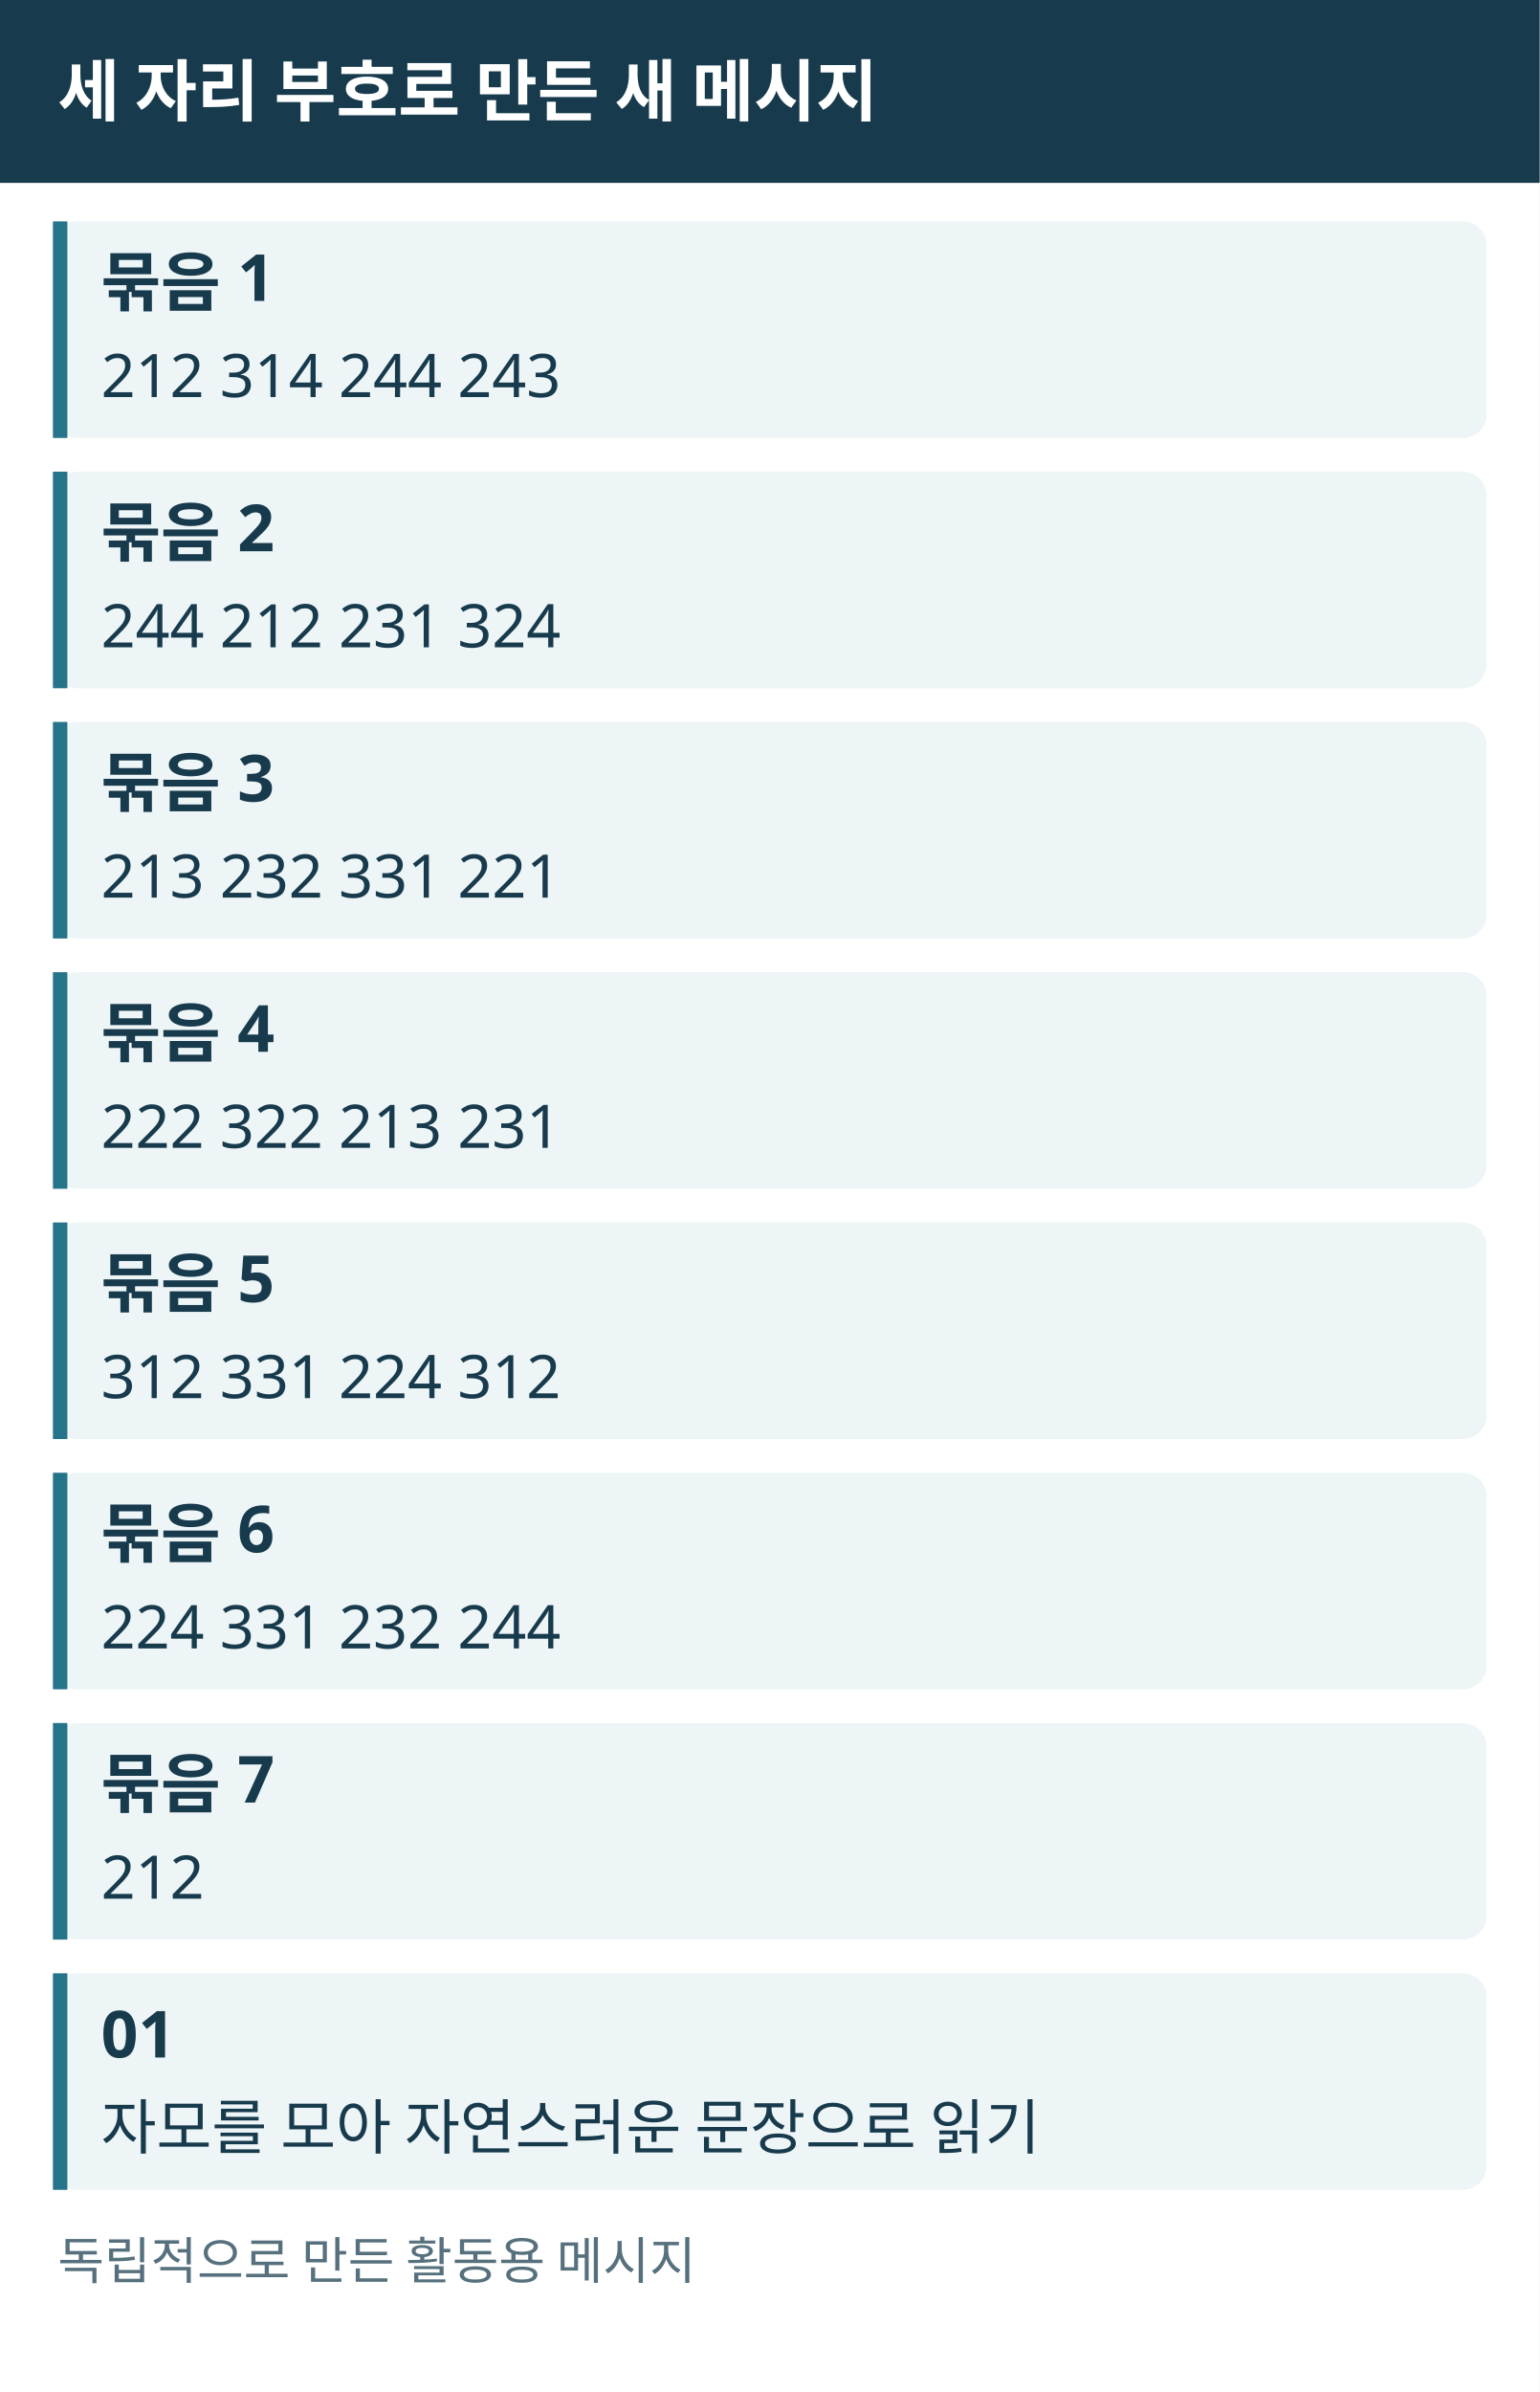
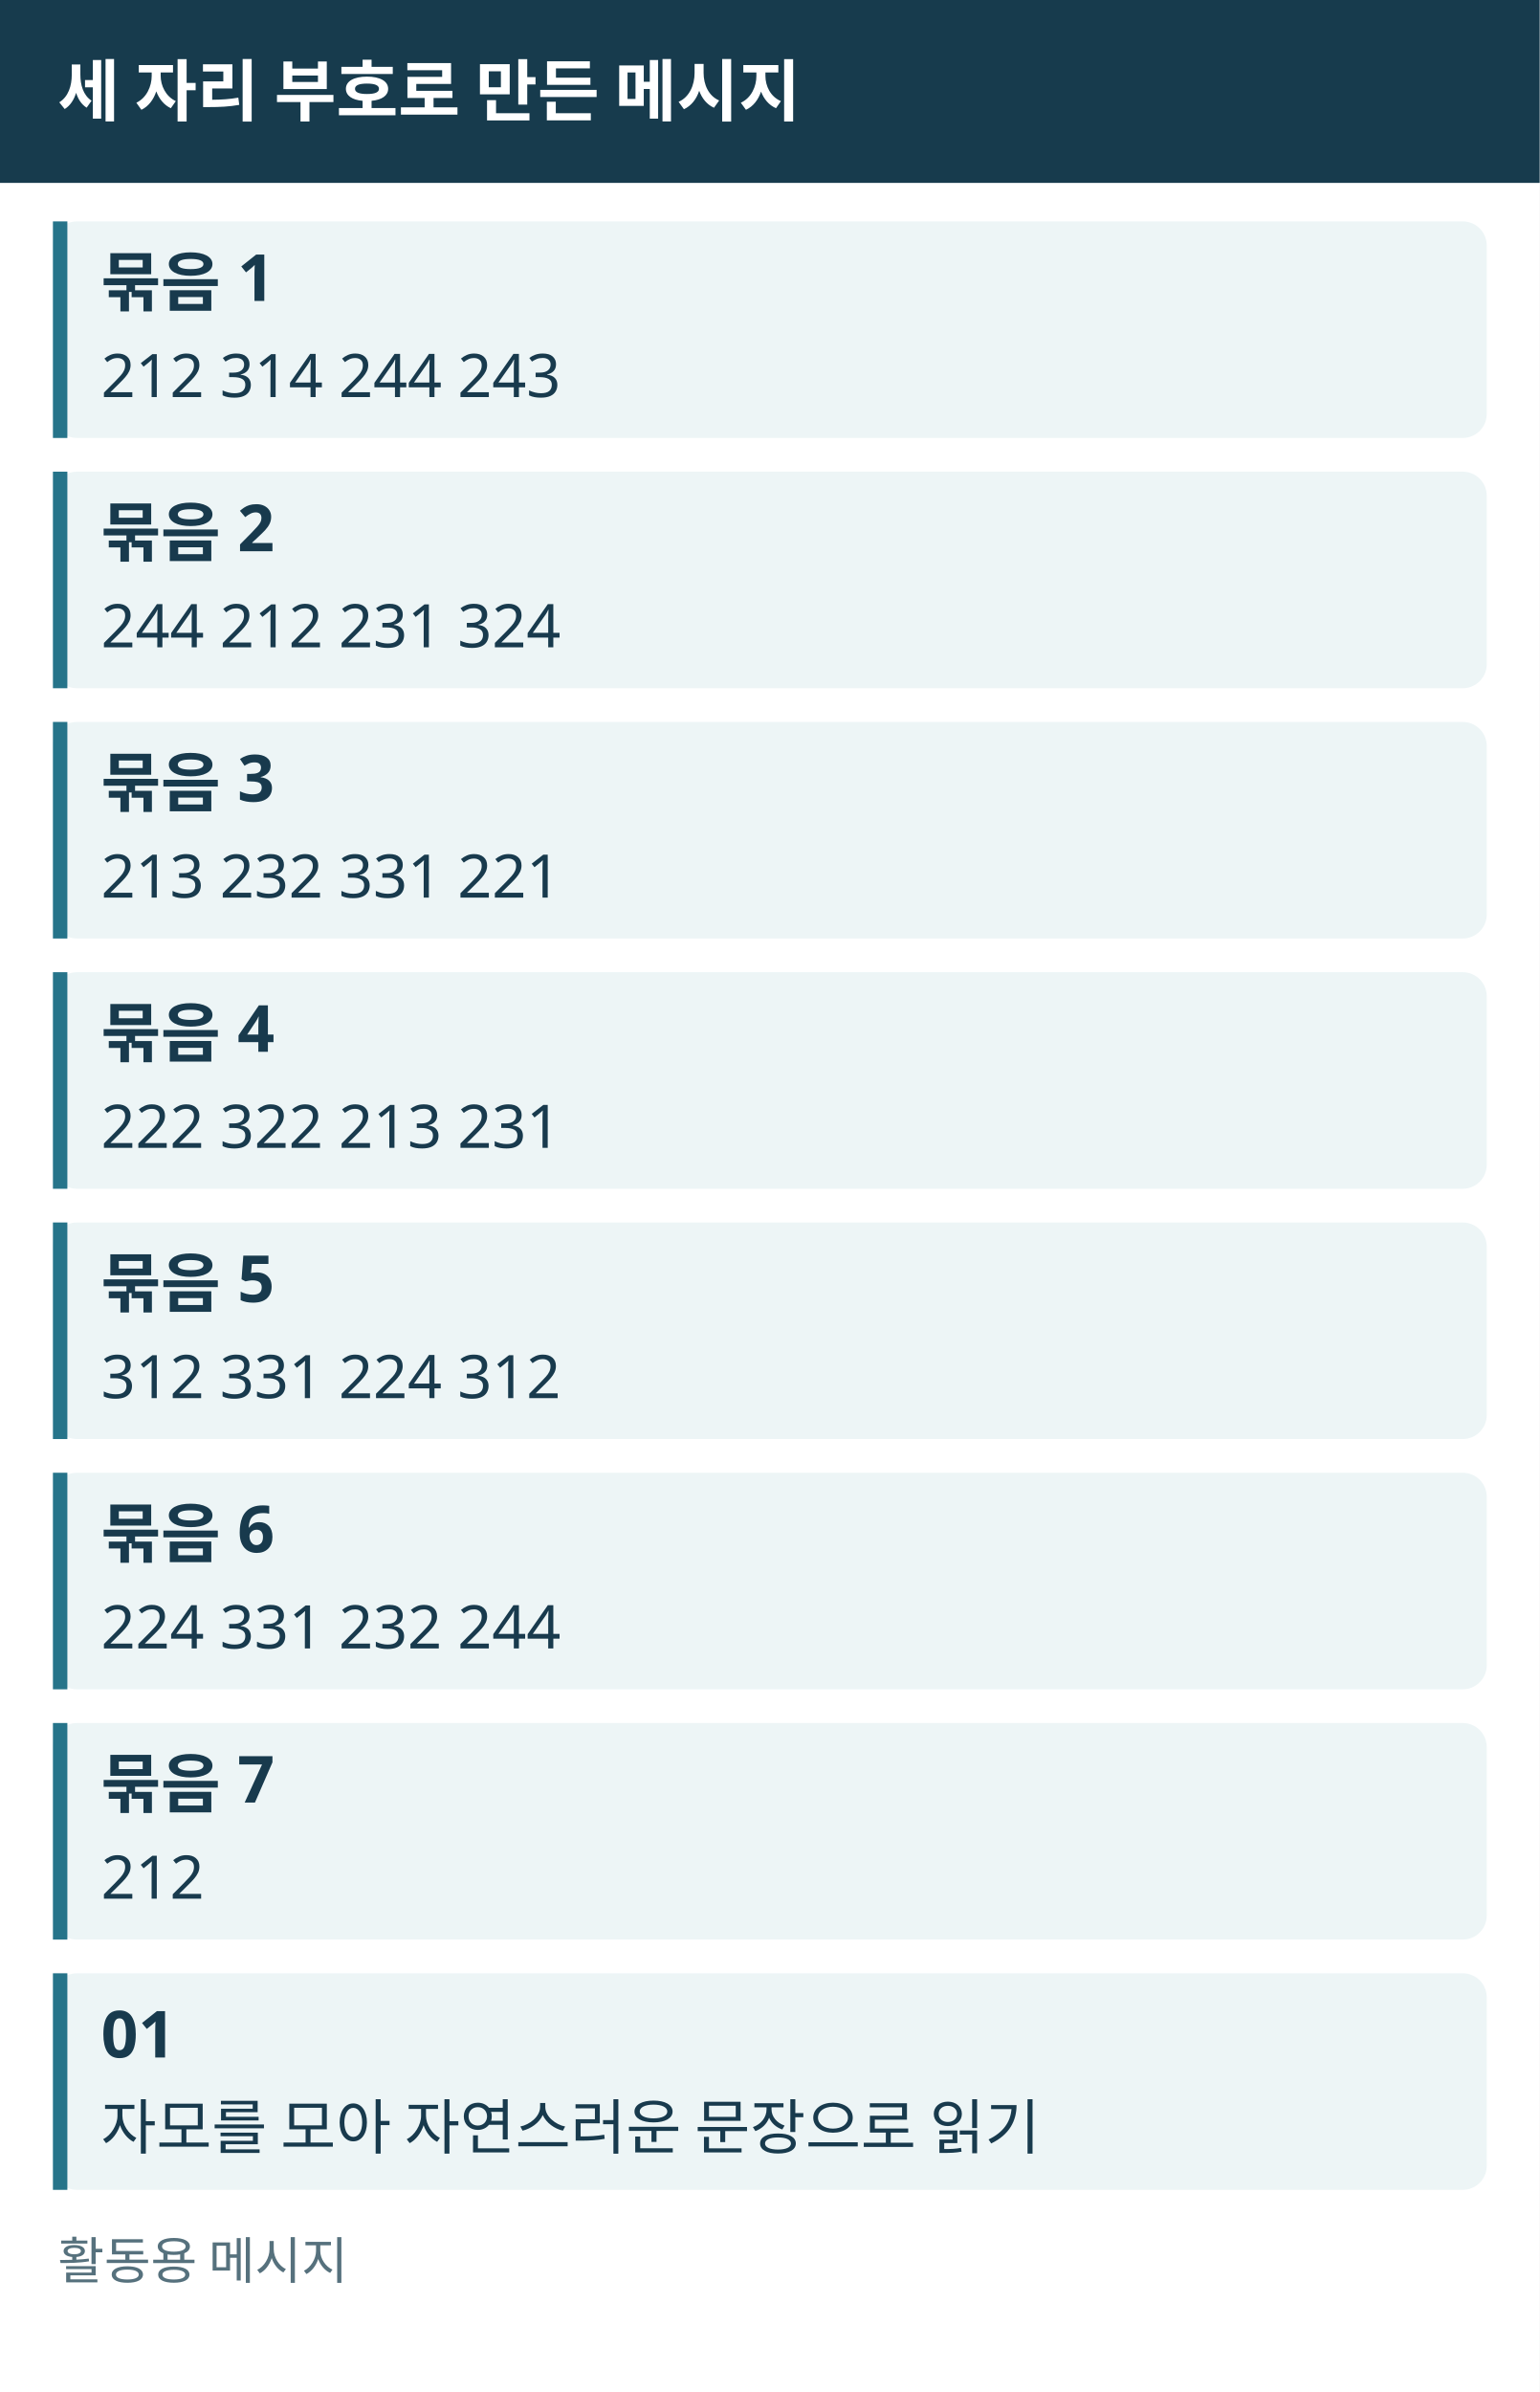
<svg xmlns="http://www.w3.org/2000/svg" viewBox="0 0 640 994" role="img">
  <g font-family="Malgun Gothic, Noto Sans KR, sans-serif">
    <rect width="640" height="994" fill="#ffffff" />
    <rect x="0" y="0" width="640" height="76" fill="#173b4d" />
-     <text x="24" y="48" fill="#ffffff" font-size="28" font-weight="700">세 자리 부호로 만든 새 메시지</text>
+     <text x="24" y="48" fill="#ffffff" font-size="28" font-weight="700">세 자리 부호로 만든 메시지</text>
    <rect x="22" y="92" width="596" height="90" rx="10" fill="#edf5f6" stroke="none" />
    <rect x="22" y="92" width="6" height="90" rx="0" fill="#26748a" stroke="none" />
    <text x="42" y="127" font-size="27" fill="#183a4d" font-weight="700" text-anchor="start">묶음 1</text>
    <text x="42" y="165" font-size="25" fill="#183a4d" font-weight="400" text-anchor="start">212 314 244 243</text>
    <rect x="22" y="196" width="596" height="90" rx="10" fill="#edf5f6" stroke="none" />
    <rect x="22" y="196" width="6" height="90" rx="0" fill="#26748a" stroke="none" />
    <text x="42" y="231" font-size="27" fill="#183a4d" font-weight="700" text-anchor="start">묶음 2</text>
    <text x="42" y="269" font-size="25" fill="#183a4d" font-weight="400" text-anchor="start">244 212 231 324</text>
    <rect x="22" y="300" width="596" height="90" rx="10" fill="#edf5f6" stroke="none" />
    <rect x="22" y="300" width="6" height="90" rx="0" fill="#26748a" stroke="none" />
    <text x="42" y="335" font-size="27" fill="#183a4d" font-weight="700" text-anchor="start">묶음 3</text>
    <text x="42" y="373" font-size="25" fill="#183a4d" font-weight="400" text-anchor="start">213 232 331 221</text>
    <rect x="22" y="404" width="596" height="90" rx="10" fill="#edf5f6" stroke="none" />
    <rect x="22" y="404" width="6" height="90" rx="0" fill="#26748a" stroke="none" />
    <text x="42" y="439" font-size="27" fill="#183a4d" font-weight="700" text-anchor="start">묶음 4</text>
    <text x="42" y="477" font-size="25" fill="#183a4d" font-weight="400" text-anchor="start">222 322 213 231</text>
    <rect x="22" y="508" width="596" height="90" rx="10" fill="#edf5f6" stroke="none" />
    <rect x="22" y="508" width="6" height="90" rx="0" fill="#26748a" stroke="none" />
    <text x="42" y="543" font-size="27" fill="#183a4d" font-weight="700" text-anchor="start">묶음 5</text>
    <text x="42" y="581" font-size="25" fill="#183a4d" font-weight="400" text-anchor="start">312 331 224 312</text>
    <rect x="22" y="612" width="596" height="90" rx="10" fill="#edf5f6" stroke="none" />
    <rect x="22" y="612" width="6" height="90" rx="0" fill="#26748a" stroke="none" />
    <text x="42" y="647" font-size="27" fill="#183a4d" font-weight="700" text-anchor="start">묶음 6</text>
    <text x="42" y="685" font-size="25" fill="#183a4d" font-weight="400" text-anchor="start">224 331 232 244</text>
    <rect x="22" y="716" width="596" height="90" rx="10" fill="#edf5f6" stroke="none" />
    <rect x="22" y="716" width="6" height="90" rx="0" fill="#26748a" stroke="none" />
    <text x="42" y="751" font-size="27" fill="#183a4d" font-weight="700" text-anchor="start">묶음 7</text>
    <text x="42" y="789" font-size="25" fill="#183a4d" font-weight="400" text-anchor="start">212</text>
    <rect x="22" y="820" width="596" height="90" rx="10" fill="#edf5f6" stroke="none" />
    <rect x="22" y="820" width="6" height="90" rx="0" fill="#26748a" stroke="none" />
    <text x="42" y="855" font-size="27" fill="#183a4d" font-weight="700" text-anchor="start">01</text>
    <text x="42" y="893" font-size="25" fill="#183a4d" font-weight="400" text-anchor="start">자모를 모아 자연스러운 문장으로 읽기</text>
-     <text x="24" y="947" font-size="21" fill="#56717d">독립적으로 만든 활동용 메시지</text>
+     <text x="24" y="947" font-size="21" fill="#56717d">활동용 메시지</text>
  </g>
</svg>
